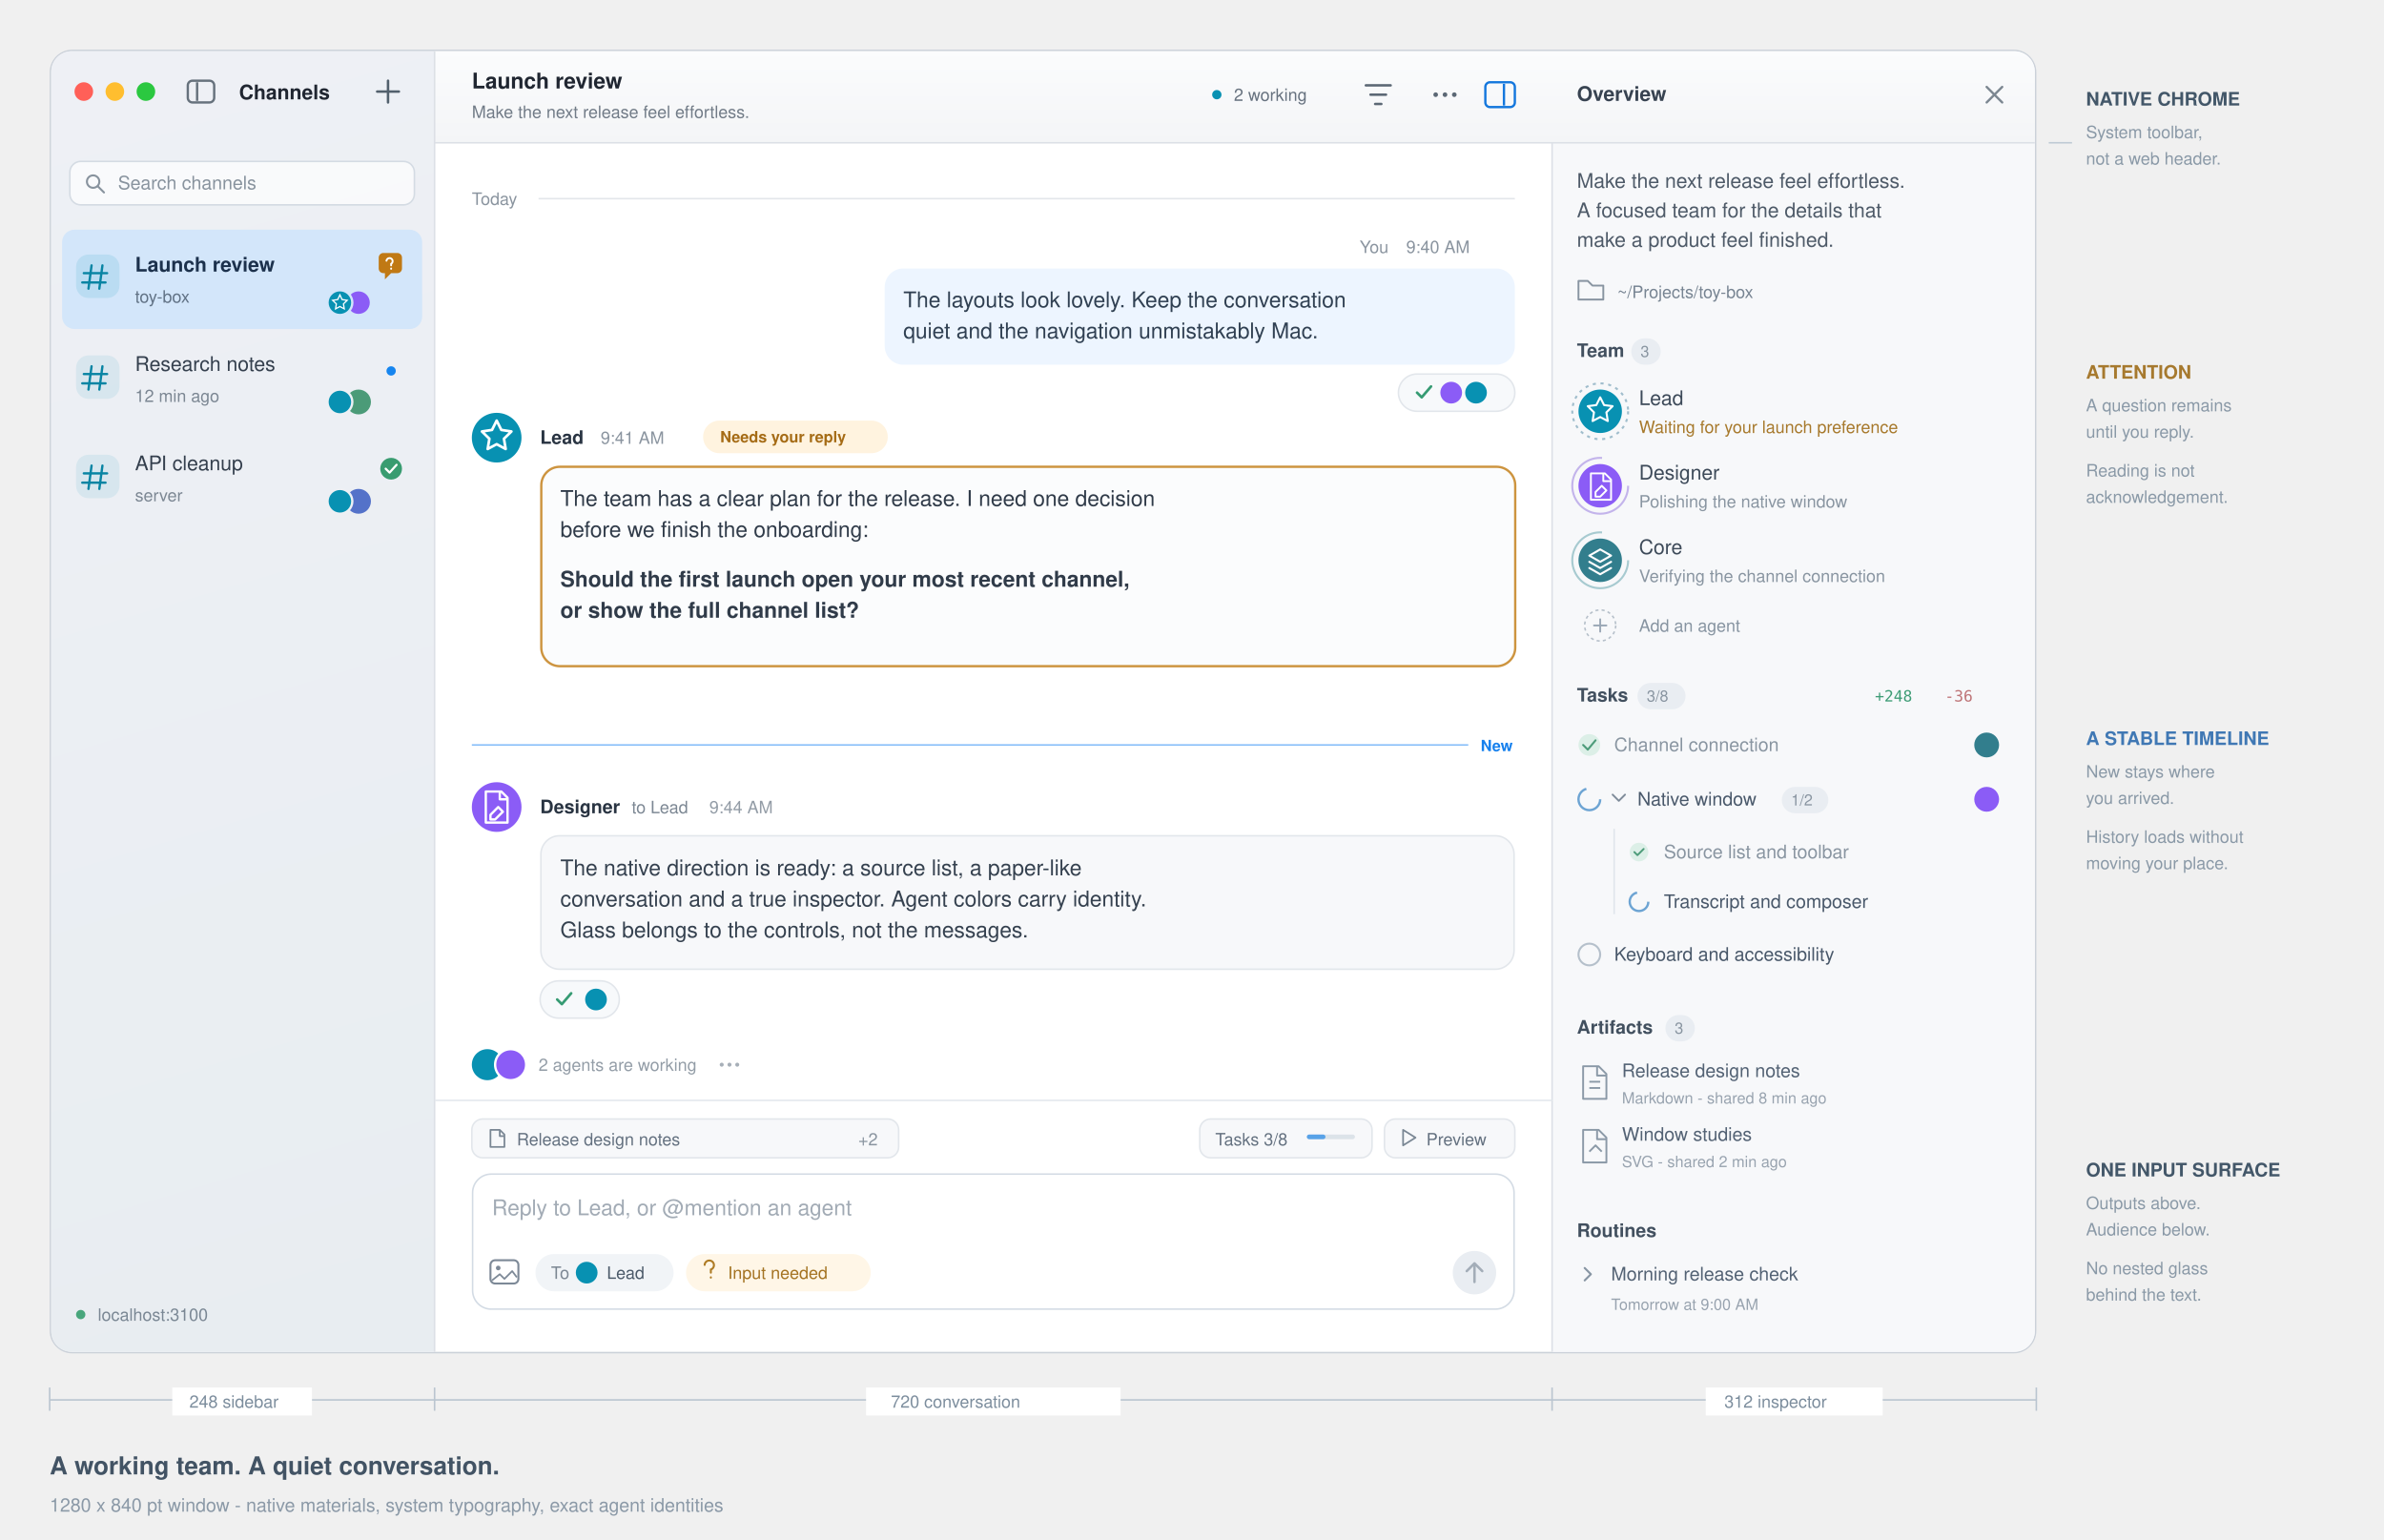
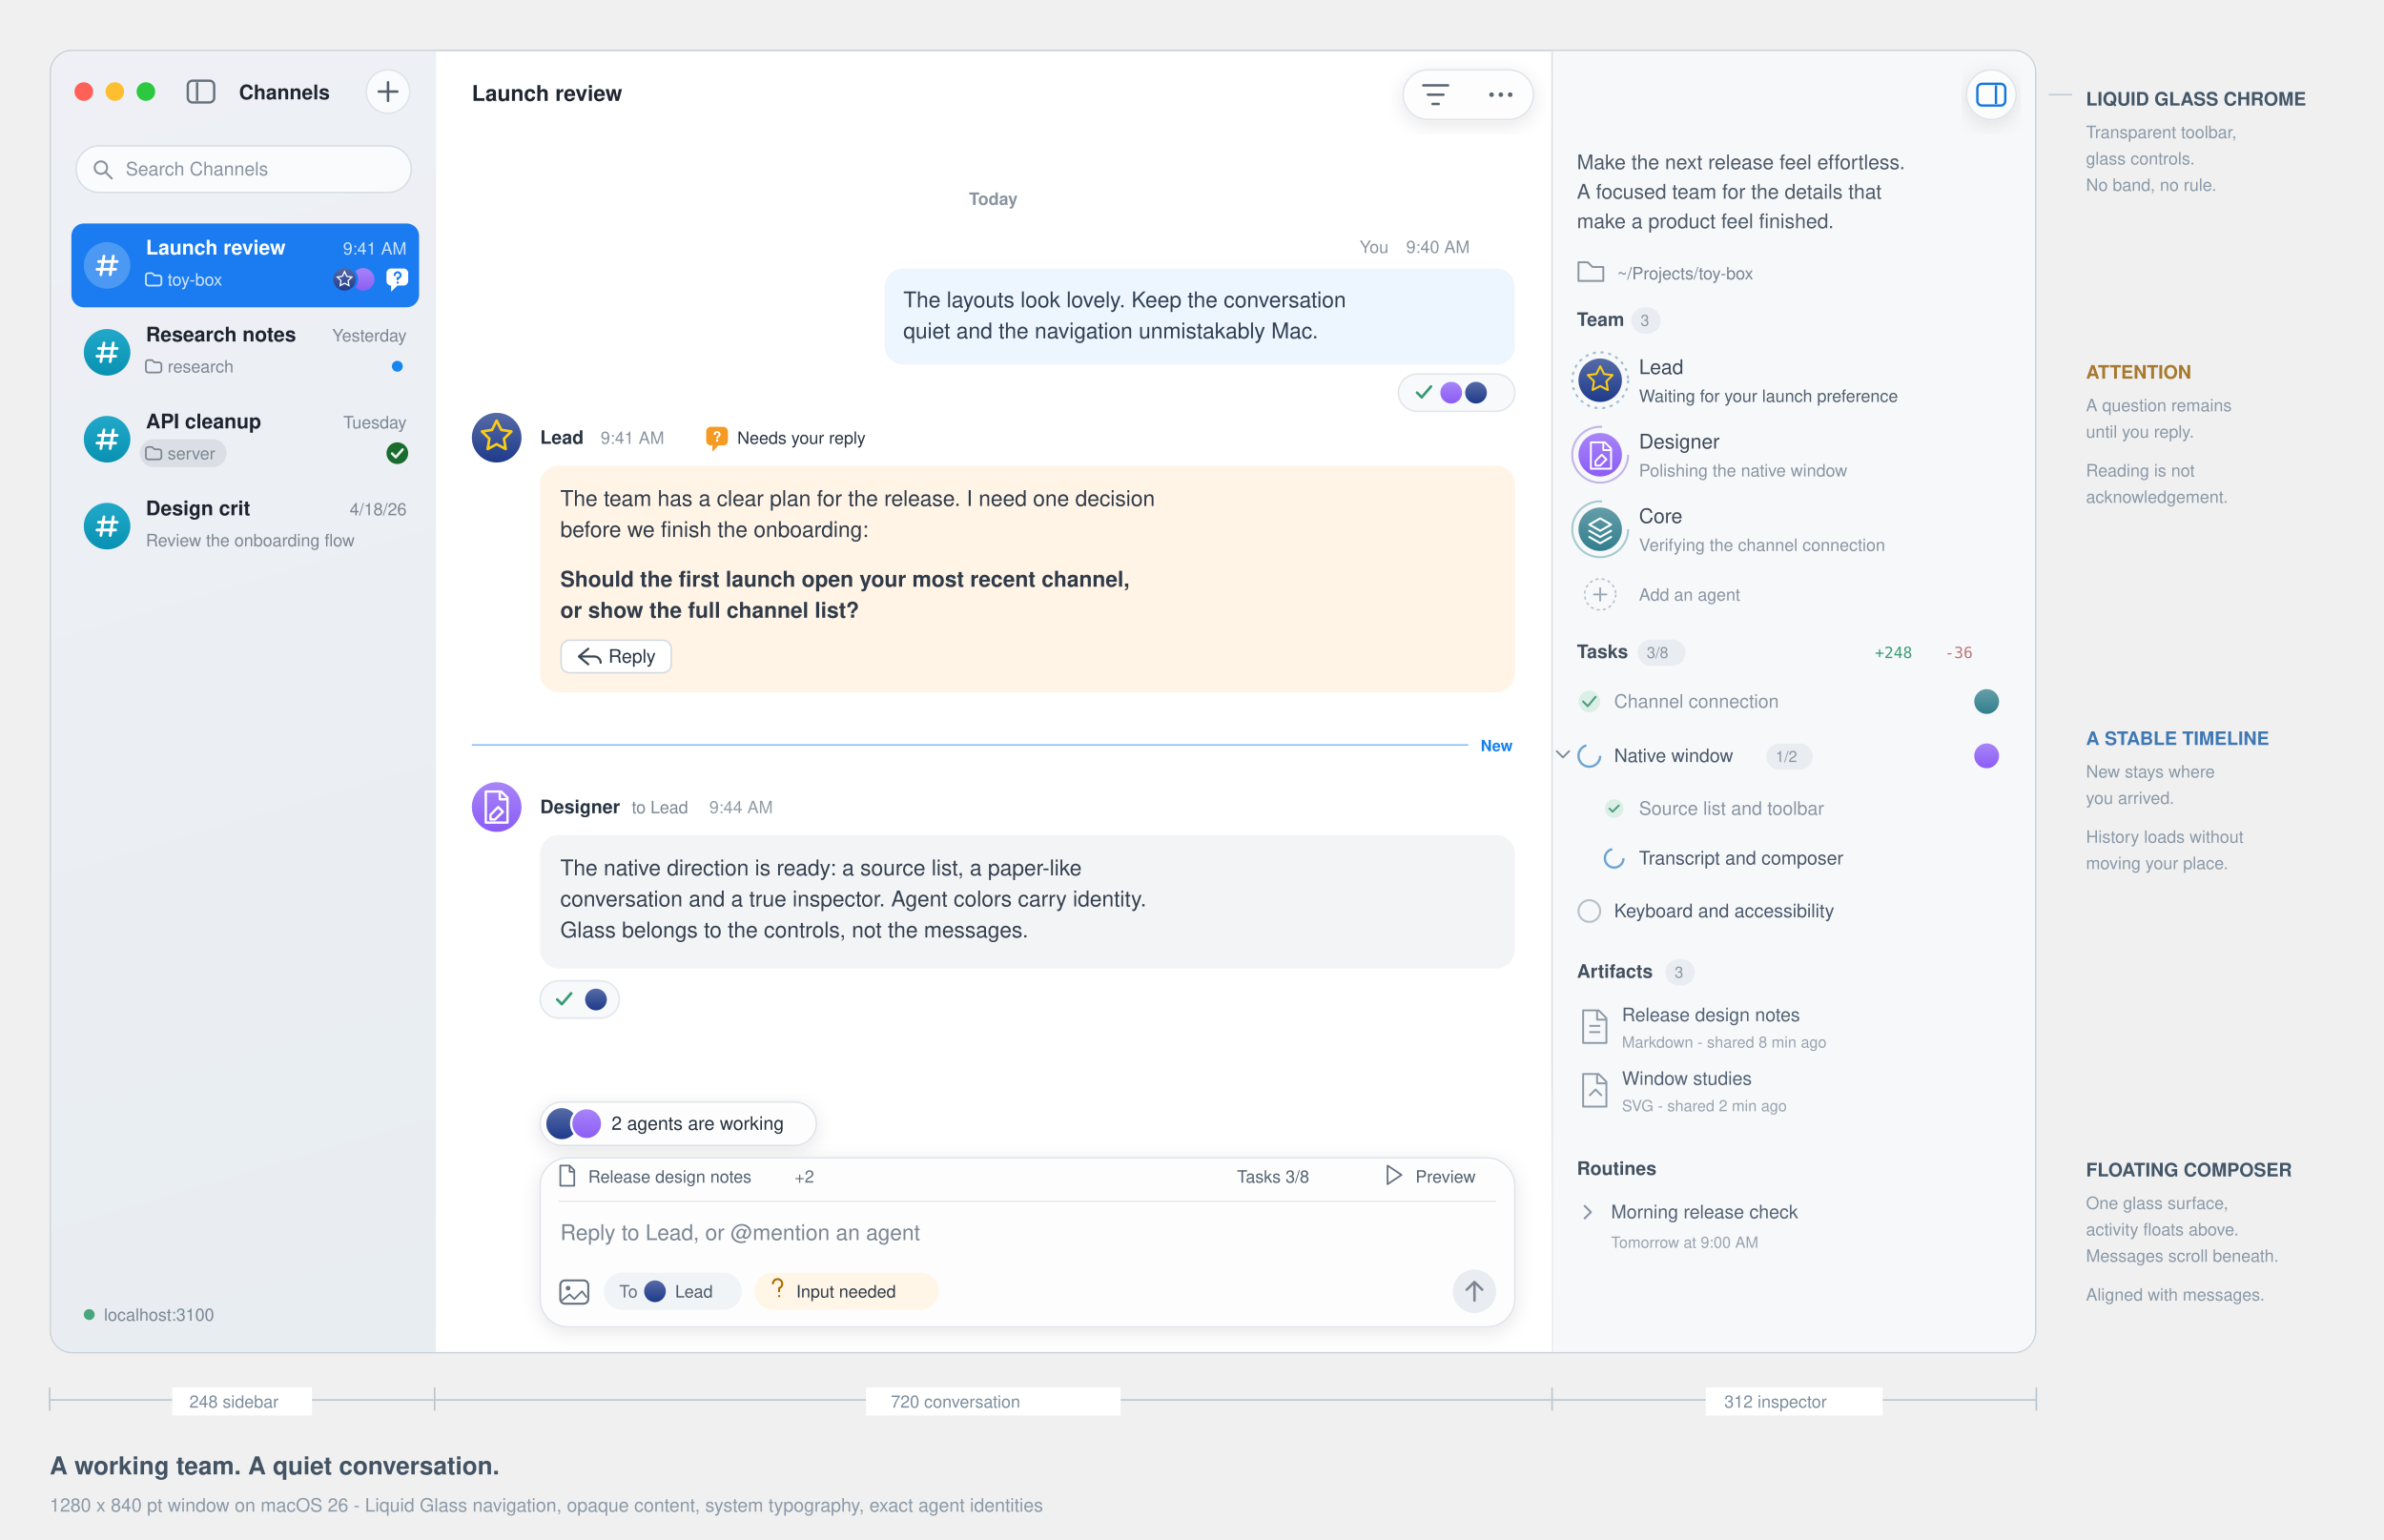
<svg xmlns="http://www.w3.org/2000/svg" viewBox="0 0 1536 992" fill="none" font-family="-apple-system, BlinkMacSystemFont, Helvetica, Arial, sans-serif">
  <defs>
    <linearGradient id="sidebar-material" x1="32" y1="32" x2="280" y2="872" gradientUnits="userSpaceOnUse">
      <stop stop-color="#eef0f5" />
      <stop offset="1" stop-color="#e8edf1" />
    </linearGradient>
-     <linearGradient id="toolbar-material" x1="280" y1="32" x2="280" y2="92" gradientUnits="userSpaceOnUse">
-       <stop stop-color="#fbfcfd" />
-       <stop offset="1" stop-color="#f4f5f7" />
+     <linearGradient id="bottom-scroll-edge" x1="640" y1="684" x2="640" y2="871" gradientUnits="userSpaceOnUse">
+       <stop stop-color="#ffffff" stop-opacity="0" />
+       <stop offset=".55" stop-color="#ffffff" stop-opacity=".8" />
+       <stop offset="1" stop-color="#ffffff" stop-opacity=".92" />
+     </linearGradient>
+     <filter id="glass-lift" x="-10%" y="-30%" width="120%" height="160%" color-interpolation-filters="sRGB">
+       <feDropShadow dx="0" dy="3" stdDeviation="6" flood-color="#0b1a2b" flood-opacity=".12" />
+     </filter>
+     <linearGradient id="channel-icon" x1="0" y1="0" x2="0" y2="1">
+       <stop stop-color="#22a9c9" />
+       <stop offset="1" stop-color="#0891b2" />
+     </linearGradient>
+     <linearGradient id="avatar-lead" x1="0" y1="0" x2="0" y2="1">
+       <stop stop-color="#566ba7" />
+       <stop offset="1" stop-color="#1e3a8a" />
+     </linearGradient>
+     <linearGradient id="avatar-violet" x1="0" y1="0" x2="0" y2="1">
+       <stop stop-color="#a885f8" />
+       <stop offset="1" stop-color="#8b5cf6" />
+     </linearGradient>
+     <linearGradient id="avatar-teal" x1="0" y1="0" x2="0" y2="1">
+       <stop stop-color="#659ea9" />
+       <stop offset="1" stop-color="#327e8d" />
    </linearGradient>
  </defs>
  <g id="native-window">
    <rect x="32.5" y="32.5" width="1279" height="839" rx="14" fill="#ffffff" stroke="#cbd1d9" />
-     <path d="M46 33H280V871H46A13 13 0 0 1 33 858V46A13 13 0 0 1 46 33Z" fill="url(#sidebar-material)" />
-     <path d="M280 33H1298A13 13 0 0 1 1311 46V92H280Z" fill="url(#toolbar-material)" />
-     <path d="M1000 92H1311V858A13 13 0 0 1 1298 871H1000Z" fill="#f7f8fa" />
-     <path d="M280 33V871M1000 92V871M280 92H1311" stroke="#dce0e6" />
+     <path d="M1000 33H1298A13 13 0 0 1 1311 46V858A13 13 0 0 1 1298 871H1000Z" fill="#f7f8fa" />
+     <path d="M1000 33V871" stroke="#dce0e6" />
+   </g>
+   <g id="flush-sidebar">
+     <path d="M47 33H281V871H47A14 14 0 0 1 33 857V47A14 14 0 0 1 47 33Z" fill="url(#sidebar-material)" />
  </g>
  <g id="window-controls">
    <circle cx="54" cy="59" r="6" fill="#ff6058" />
    <circle cx="74" cy="59" r="6" fill="#ffbe2f" />
    <circle cx="94" cy="59" r="6" fill="#2bc840" />
    <rect x="121" y="52" width="17" height="14" rx="3" stroke="#66717c" stroke-width="1.5" />
    <path d="M127 53V65" stroke="#66717c" stroke-width="1.5" />
    <text x="154" y="64" fill="#202631" font-size="13" font-weight="600">Channels</text>
-     <path d="M250 52V66M243 59H257" stroke="#52606d" stroke-width="1.6" stroke-linecap="round" />
+     <circle cx="250" cy="59" r="14" fill="#ffffff" fill-opacity=".75" stroke="#dfe4ea" />
+     <path d="M250 53V65M244 59H256" stroke="#52606d" stroke-width="1.6" stroke-linecap="round" />
  </g>
  <g id="channel-toolbar">
-     <text x="304" y="57" fill="#202631" font-size="14" font-weight="600">Launch review</text>
-     <text x="304" y="76" fill="#717b87" font-size="11">Make the next release feel effortless.</text>
-     <circle cx="784" cy="61" r="3" fill="#0891b2" />
-     <text x="795" y="65" fill="#67727f" font-size="11">2 working</text>
-     <path d="M880 55H896M883 61H893M886 67H890" stroke="#5c6875" stroke-width="1.6" stroke-linecap="round" />
-     <circle cx="925" cy="61" r="1.5" fill="#5c6875" />
-     <circle cx="931" cy="61" r="1.5" fill="#5c6875" />
-     <circle cx="937" cy="61" r="1.5" fill="#5c6875" />
-     <rect x="957" y="53" width="19" height="16" rx="3" stroke="#1477dd" stroke-width="1.5" />
-     <path d="M969 54V68" stroke="#1477dd" stroke-width="1.5" />
-     <text x="1016" y="65" fill="#384351" font-size="13" font-weight="600">Overview</text>
-     <path d="M1280 56L1290 66M1290 56L1280 66" stroke="#7c8791" stroke-width="1.5" stroke-linecap="round" />
+     <text x="304" y="65" fill="#202631" font-size="14" font-weight="600">Launch review</text>
+     <g id="toolbar-glass-group">
+       <rect x="904" y="45" width="84" height="32" rx="16" fill="#ffffff" fill-opacity=".78" stroke="#dfe4ea" filter="url(#glass-lift)" />
+       <path d="M917 55H933M920 61H930M923 67H927" stroke="#5c6875" stroke-width="1.6" stroke-linecap="round" />
+       <circle cx="961" cy="61" r="1.5" fill="#5c6875" />
+       <circle cx="967" cy="61" r="1.5" fill="#5c6875" />
+       <circle cx="973" cy="61" r="1.5" fill="#5c6875" />
+     </g>
+     <g id="toolbar-overview-toggle">
+       <circle cx="1283" cy="61" r="16" fill="#ffffff" fill-opacity=".78" stroke="#dfe4ea" filter="url(#glass-lift)" />
+       <rect x="1274" y="54" width="18" height="14" rx="3" stroke="#1477dd" stroke-width="1.5" />
+       <path d="M1286 55V67" stroke="#1477dd" stroke-width="1.5" />
+     </g>
  </g>
  <g id="channel-search">
-     <rect x="45" y="104" width="222" height="28" rx="7" fill="#ffffff" fill-opacity=".65" stroke="#d4dbe3" />
-     <circle cx="60" cy="117" r="4" stroke="#88939e" stroke-width="1.3" />
-     <path d="M63 120L67 124" stroke="#88939e" stroke-width="1.3" stroke-linecap="round" />
-     <text x="76" y="122" fill="#88939e" font-size="12">Search channels</text>
-   </g>
-   <g id="selected-channel-row">
-     <rect x="40" y="148" width="232" height="64" rx="8" fill="#d3e6fa" />
-     <rect x="49" y="164" width="28" height="28" rx="8" fill="#0891b2" fill-opacity=".12" />
-     <path d="M59 171L57 186M66 171L64 186M54 176H69M53 182H68" stroke="#0884a3" stroke-width="1.5" stroke-linecap="round" />
-     <text x="87" y="175" fill="#1c314c" font-size="13" font-weight="600">Launch review</text>
-     <text x="87" y="195" fill="#617285" font-size="11">toy-box</text>
-     <path d="M247 163H256A3 3 0 0 1 259 166V173A3 3 0 0 1 256 176H252L248 180V176H247A3 3 0 0 1 244 173V166A3 3 0 0 1 247 163Z" fill="#c07914" />
-     <path d="M249 168A2 2 0 1 1 252 170V171M252 173V173.2" stroke="#ffffff" stroke-width="1.2" stroke-linecap="round" />
-     <circle cx="231" cy="195" r="8" fill="#8b5cf6" stroke="#d3e6fa" stroke-width="1.5" />
-     <circle cx="219" cy="195" r="8" fill="#0891b2" stroke="#d3e6fa" stroke-width="1.5" />
-     <path d="M219 190L220.4 193L223.7 193.5L221.3 195.8L221.8 199L219 197.5L216.2 199L216.7 195.8L214.3 193.5L217.6 193Z" stroke="#ffffff" stroke-width=".8" />
-   </g>
-   <g id="other-channel-rows">
-     <rect x="49" y="229" width="28" height="28" rx="8" fill="#0891b2" fill-opacity=".09" />
-     <path d="M59 236L57 251M66 236L64 251M54 241H69M53 247H68" stroke="#0884a3" stroke-width="1.5" stroke-linecap="round" />
-     <text x="87" y="239" fill="#343f4d" font-size="13" font-weight="500">Research notes</text>
-     <text x="87" y="259" fill="#7c8793" font-size="11">12 min ago</text>
-     <circle cx="252" cy="239" r="3" fill="#1685ef" />
-     <circle cx="231" cy="259" r="8" fill="#4b9b78" />
-     <circle cx="219" cy="259" r="8" fill="#0891b2" stroke="#edf0f4" stroke-width="1.5" />
-     <rect x="49" y="293" width="28" height="28" rx="8" fill="#0891b2" fill-opacity=".09" />
-     <path d="M59 300L57 315M66 300L64 315M54 305H69M53 311H68" stroke="#0884a3" stroke-width="1.5" stroke-linecap="round" />
-     <text x="87" y="303" fill="#343f4d" font-size="13" font-weight="500">API cleanup</text>
-     <text x="87" y="323" fill="#7c8793" font-size="11">server</text>
-     <circle cx="252" cy="302" r="7" fill="#389c70" />
-     <path d="M248.5 302L251 304.5L255.5 299.5" stroke="#ffffff" stroke-width="1.4" stroke-linecap="round" stroke-linejoin="round" />
-     <circle cx="231" cy="323" r="8" fill="#5472c9" />
-     <circle cx="219" cy="323" r="8" fill="#0891b2" stroke="#edf0f4" stroke-width="1.5" />
+     <rect x="49" y="94" width="216" height="30" rx="15" fill="#ffffff" fill-opacity=".7" stroke="#d9dfe6" />
+     <circle cx="65" cy="108" r="4" stroke="#88939e" stroke-width="1.3" />
+     <path d="M68 111L72 115" stroke="#88939e" stroke-width="1.3" stroke-linecap="round" />
+     <text x="81" y="113" fill="#88939e" font-size="12">Search Channels</text>
+   </g>
+   <g id="selected-channel-row" transform="translate(5 0)">
+     <rect x="41" y="144" width="224" height="54" rx="8" fill="#1a7cf0" />
+     <circle cx="64" cy="171" r="15" fill="#ffffff" fill-opacity=".22" />
+     <path d="M62 165L60 177M68 165L66 177M58.5 168.5H70.5M57.5 173.5H69.5" stroke="#ffffff" stroke-width="1.8" stroke-linecap="round" />
+     <text x="89" y="164" fill="#ffffff" font-size="13" font-weight="600">Launch review</text>
+     <text x="257" y="164" fill="#ffffff" fill-opacity=".78" font-size="11" text-anchor="end">9:41 AM</text>
+     <path d="M89 177.5A1.5 1.5 0 0 1 90.5 176H93L94.5 177.5H97.5A1.5 1.5 0 0 1 99 179V182.5A1.5 1.5 0 0 1 97.5 184H90.5A1.5 1.5 0 0 1 89 182.5Z" stroke="#ffffff" stroke-opacity=".8" stroke-width="1.1" stroke-linejoin="round" />
+     <text x="103" y="184" fill="#ffffff" fill-opacity=".8" font-size="11">toy-box</text>
+     <circle cx="229" cy="180" r="8" fill="url(#avatar-violet)" stroke="#1a7cf0" stroke-width="1.5" />
+     <circle cx="217" cy="180" r="8" fill="url(#avatar-lead)" stroke="#1a7cf0" stroke-width="1.5" />
+     <path d="M217 175L218.4 178L221.7 178.5L219.3 180.8L219.8 184L217 182.5L214.2 184L214.7 180.8L212.3 178.5L215.6 178Z" stroke="#ffffff" stroke-width=".8" />
+     <path d="M247 173H255A3 3 0 0 1 258 176V181A3 3 0 0 1 255 184H251L247 188V184A3 3 0 0 1 244 181V176A3 3 0 0 1 247 173Z" fill="#ffffff" />
+     <path d="M249.3 177.3A1.9 1.9 0 1 1 251.2 179.2V180M251.2 182V182.2" stroke="#1a7cf0" stroke-width="1.3" stroke-linecap="round" />
+   </g>
+   <g id="other-channel-rows" transform="translate(5 0)">
+     <g id="row-unread">
+       <circle cx="64" cy="227" r="15" fill="url(#channel-icon)" />
+       <path d="M62 221L60 233M68 221L66 233M58.5 224.5H70.5M57.5 229.5H69.5" stroke="#ffffff" stroke-width="1.8" stroke-linecap="round" />
+       <text x="89" y="220" fill="#1d2430" font-size="13" font-weight="600">Research notes</text>
+       <text x="257" y="220" fill="#7c8793" font-size="11" text-anchor="end">Yesterday</text>
+       <path d="M89 233.5A1.5 1.5 0 0 1 90.5 232H93L94.5 233.5H97.5A1.5 1.5 0 0 1 99 235V238.5A1.5 1.5 0 0 1 97.5 240H90.5A1.5 1.5 0 0 1 89 238.5Z" stroke="#7c8793" stroke-opacity="1" stroke-width="1.1" stroke-linejoin="round" />
+       <text x="103" y="240" fill="#7c8793" font-size="11">research</text>
+       <circle cx="251" cy="236" r="3.5" fill="#1685ef" />
+     </g>
+     <g id="row-completed">
+       <circle cx="64" cy="283" r="15" fill="url(#channel-icon)" />
+       <path d="M62 277L60 289M68 277L66 289M58.5 280.5H70.5M57.5 285.5H69.5" stroke="#ffffff" stroke-width="1.8" stroke-linecap="round" />
+       <text x="89" y="276" fill="#1d2430" font-size="13" font-weight="600">API cleanup</text>
+       <text x="257" y="276" fill="#7c8793" font-size="11" text-anchor="end">Tuesday</text>
+       <rect x="85" y="283" width="56" height="18" rx="9" fill="#1d2430" fill-opacity=".08" />
+       <path d="M89 289.5A1.5 1.5 0 0 1 90.5 288H93L94.5 289.5H97.5A1.5 1.5 0 0 1 99 291V294.5A1.5 1.5 0 0 1 97.5 296H90.5A1.5 1.5 0 0 1 89 294.5Z" stroke="#7c8793" stroke-opacity="1" stroke-width="1.1" stroke-linejoin="round" />
+       <text x="103" y="296" fill="#7c8793" font-size="11">server</text>
+       <circle cx="251" cy="292" r="7" fill="#196c2e" />
+       <path d="M247.6 292.2L250 294.6L254.4 289.6" stroke="#eceff4" stroke-width="1.6" stroke-linecap="round" stroke-linejoin="round" />
+     </g>
+     <g id="row-purpose-fallback">
+       <circle cx="64" cy="339" r="15" fill="url(#channel-icon)" />
+       <path d="M62 333L60 345M68 333L66 345M58.5 336.5H70.5M57.5 341.5H69.5" stroke="#ffffff" stroke-width="1.8" stroke-linecap="round" />
+       <text x="89" y="332" fill="#1d2430" font-size="13" font-weight="600">Design crit</text>
+       <text x="257" y="332" fill="#7c8793" font-size="11" text-anchor="end">4/18/26</text>
+       <text x="89" y="352" fill="#7c8793" font-size="11">Review the onboarding flow</text>
+     </g>
  </g>
  <g id="sidebar-connection">
-     <circle cx="52" cy="847" r="3" fill="#48a67c" />
-     <text x="63" y="851" fill="#7a8794" font-size="11">localhost:3100</text>
+     <circle cx="57.5" cy="847" r="3.5" fill="#48a67c" />
+     <text x="67" y="851" fill="#7a8794" font-size="11">localhost:3100</text>
  </g>
  <g id="day-divider">
-     <text x="304" y="132" fill="#8a949f" font-size="11" font-weight="500">Today</text>
-     <path d="M347 128H976" stroke="#e3e6eb" />
+     <text x="640" y="132" fill="#8a949f" font-size="11" font-weight="600" text-anchor="middle">Today</text>
  </g>
  <g id="lead-request" transform="translate(0 112)">
-     <circle cx="320" cy="170" r="16" fill="#0891b2" />
-     <path d="M320 159L323 165L329.5 166L324.7 170.7L325.8 177.3L320 174.2L314.2 177.3L315.3 170.7L310.5 166L317 165Z" stroke="#ffffff" stroke-width="1.7" stroke-linejoin="round" />
+     <circle cx="320" cy="170" r="16" fill="url(#avatar-lead)" />
+     <path d="M320 159L323 165L329.5 166L324.7 170.7L325.8 177.3L320 174.2L314.2 177.3L315.3 170.7L310.5 166L317 165Z" stroke="#facc15" stroke-width="1.7" stroke-linejoin="round" />
    <text x="348" y="174" fill="#293442" font-size="12" font-weight="600">Lead</text>
    <text x="387" y="174" fill="#8a949f" font-size="11">9:41 AM</text>
-     <rect x="453" y="159" width="119" height="21" rx="10.5" fill="#fff3df" />
-     <text x="464" y="173" fill="#a56b15" font-size="10" font-weight="600">Needs your reply</text>
-     <rect x="348.75" y="188.75" width="627.5" height="128.5" rx="12" fill="#fbfcfd" stroke="#cd943f" stroke-width="1.5" />
+     <g id="request-label">
+       <rect x="455" y="163" width="14" height="12" rx="3" fill="#f59a23" />
+       <path d="M459 175L459 179L463 175Z" fill="#f59a23" />
+       <text x="462" y="172.5" fill="#ffffff" font-size="9" font-weight="700" text-anchor="middle">?</text>
+       <text x="475" y="174" fill="#293442" font-size="11" font-weight="500">Needs your reply</text>
+     </g>
+     <rect x="348" y="188" width="628" height="146" rx="12" fill="#fff4e6" />
+     <g id="request-reply-button">
+       <rect x="361.5" y="300.5" width="71" height="21" rx="5.5" fill="#ffffff" stroke="#d5d9df" />
+       <path d="M379 306L373 311L379 316M373 311H383A4 4 0 0 1 387 315" stroke="#3c4652" stroke-width="1.4" stroke-linecap="round" stroke-linejoin="round" />
+       <text x="392" y="315" fill="#293442" font-size="12">Reply</text>
+     </g>
    <text x="361" y="214" fill="#303b49" font-size="14">
      <tspan x="361" dy="0">The team has a clear plan for the release. I need one decision</tspan>
      <tspan x="361" dy="20">before we finish the onboarding:</tspan>
      <tspan x="361" dy="32" font-weight="600">Should the first launch open your most recent channel,</tspan>
      <tspan x="361" dy="20" font-weight="600">or show the full channel list?</tspan>
    </text>
  </g>
  <g id="user-direction" transform="translate(0 -192)">
    <text x="876" y="355" fill="#8a949f" font-size="11">You</text>
    <text x="906" y="355" fill="#8a949f" font-size="11">9:40 AM</text>
    <rect x="570" y="365" width="406" height="62" rx="12" fill="#edf5ff" />
    <text x="582" y="390" fill="#304052" font-size="14">
      <tspan x="582" dy="0">The layouts look lovely. Keep the conversation</tspan>
      <tspan x="582" dy="20">quiet and the navigation unmistakably Mac.</tspan>
    </text>
    <rect x="901" y="433" width="75" height="24" rx="12" fill="#f7f9fb" stroke="#e2e6eb" />
    <path d="M913 445L916 448L922 441" stroke="#369b73" stroke-width="1.7" stroke-linecap="round" stroke-linejoin="round" />
-     <circle cx="935" cy="445" r="7" fill="#8b5cf6" />
-     <circle cx="951" cy="445" r="7" fill="#0891b2" />
+     <circle cx="935" cy="445" r="7" fill="url(#avatar-violet)" />
+     <circle cx="951" cy="445" r="7" fill="url(#avatar-lead)" />
  </g>
  <g id="new-divider">
    <path d="M304 480H946" stroke="#2489f3" stroke-opacity=".55" />
    <text x="954" y="484" fill="#1680ed" font-size="10" font-weight="600">New</text>
  </g>
  <g id="designer-run">
-     <circle cx="320" cy="520" r="16" fill="#8b5cf6" />
+     <circle cx="320" cy="520" r="16" fill="url(#avatar-violet)" />
    <path d="M313 510H323L327 514V530H313ZM322 510V515H327M316 525L321 520L324 523L319 528H316Z" stroke="#ffffff" stroke-width="1.5" stroke-linecap="round" stroke-linejoin="round" />
    <text x="348" y="524" fill="#293442" font-size="12" font-weight="600">Designer</text>
    <text x="407" y="524" fill="#7c8793" font-size="11">to Lead</text>
    <text x="457" y="524" fill="#939ca6" font-size="11">9:44 AM</text>
-     <rect x="348.5" y="538.5" width="627" height="86" rx="12" fill="#f7f8fa" stroke="#e2e6eb" />
+     <rect x="348" y="538" width="628" height="86" rx="12" fill="#f3f4f6" />
    <text x="361" y="564" fill="#35414f" font-size="14">
      <tspan x="361" dy="0">The native direction is ready: a source list, a paper-like</tspan>
      <tspan x="361" dy="20">conversation and a true inspector. Agent colors carry identity.</tspan>
      <tspan x="361" dy="20">Glass belongs to the controls, not the messages.</tspan>
    </text>
    <rect x="348" y="632" width="51" height="24" rx="12" fill="#f7f9fb" stroke="#e2e6eb" />
    <path d="M359 644L362 647L368 640" stroke="#369b73" stroke-width="1.7" stroke-linecap="round" stroke-linejoin="round" />
-     <circle cx="384" cy="644" r="7" fill="#0891b2" />
-   </g>
-   <g id="working-row">
-     <circle cx="314" cy="686" r="10" fill="#0891b2" />
-     <circle cx="329" cy="686" r="10" fill="#8b5cf6" stroke="#ffffff" stroke-width="1.5" />
-     <text x="347" y="690" fill="#939da7" font-size="11">2 agents are working</text>
-     <circle cx="465" cy="686" r="1.3" fill="#a7afb8" />
-     <circle cx="470" cy="686" r="1.3" fill="#a7afb8" />
-     <circle cx="475" cy="686" r="1.3" fill="#a7afb8" />
-   </g>
-   <g id="composer-tray">
-     <path d="M280 709H1000" stroke="#e4e8ed" />
-     <rect x="304" y="721" width="275" height="25" rx="7" fill="#f7f8fa" stroke="#e2e6eb" />
-     <path d="M316 728H322L325 731V739H316ZM322 728V732H325" stroke="#7a8794" stroke-width="1.1" stroke-linejoin="round" />
-     <text x="333" y="738" fill="#647180" font-size="11">Release design notes</text>
-     <text x="553" y="738" fill="#89949f" font-size="11">+2</text>
-     <rect x="773" y="721" width="111" height="25" rx="7" fill="#f7f8fa" stroke="#e2e6eb" />
-     <text x="783" y="738" fill="#647180" font-size="11">Tasks 3/8</text>
-     <rect x="842" y="731" width="31" height="3" rx="1.5" fill="#dce3e9" />
-     <rect x="842" y="731" width="12" height="3" rx="1.5" fill="#58a2e8" />
-     <rect x="892" y="721" width="84" height="25" rx="7" fill="#f7f8fa" stroke="#e2e6eb" />
-     <path d="M904 728V738L912 733Z" stroke="#7a8794" stroke-width="1.1" stroke-linejoin="round" />
-     <text x="919" y="738" fill="#647180" font-size="11">Preview</text>
-   </g>
-   <g id="composer">
-     <rect x="304.5" y="756.5" width="671" height="87" rx="12" fill="#ffffff" stroke="#d3dbe4" />
-     <text x="317" y="783" fill="#a2abb5" font-size="14">Reply to Lead, or @mention an agent</text>
-     <rect x="316" y="812" width="18" height="15" rx="3" stroke="#7d8997" stroke-width="1.3" />
-     <circle cx="321" cy="817" r="1.5" fill="#7d8997" />
-     <path d="M317 825L322 821L325 824L330 819L333 823" stroke="#7d8997" stroke-width="1.1" stroke-linejoin="round" />
-     <rect x="345" y="808" width="89" height="24" rx="12" fill="#f1f4f7" />
-     <text x="355" y="824" fill="#7c8793" font-size="11">To</text>
-     <circle cx="378" cy="820" r="7" fill="#0891b2" />
-     <text x="391" y="824" fill="#4b5a69" font-size="11" font-weight="500">Lead</text>
-     <rect x="442" y="808" width="119" height="24" rx="12" fill="#fff6e7" />
-     <path d="M454 815A3 3 0 1 1 458 818V820M458 823V823.2" stroke="#ae7b25" stroke-width="1.3" stroke-linecap="round" />
-     <text x="469" y="824" fill="#a47322" font-size="11" font-weight="500">Input needed</text>
-     <circle cx="950" cy="820" r="14" fill="#e9edf2" />
-     <path d="M950 826V814M945 819L950 814L955 819" stroke="#a3adb8" stroke-width="1.6" stroke-linecap="round" stroke-linejoin="round" />
-   </g>
-   <g id="inspector-purpose">
+     <circle cx="384" cy="644" r="7" fill="url(#avatar-lead)" />
+   </g>
+   <g id="bottom-scroll-edge-effect">
+     <rect x="281" y="684" width="719" height="187" fill="url(#bottom-scroll-edge)" />
+   </g>
+   <g id="floating-activity-capsule">
+     <rect x="348" y="710" width="178" height="28" rx="14" fill="#ffffff" fill-opacity=".8" stroke="#dfe4ea" filter="url(#glass-lift)" />
+     <circle cx="362" cy="724" r="10" fill="url(#avatar-lead)" />
+     <circle cx="378" cy="724" r="10" fill="url(#avatar-violet)" stroke="#ffffff" stroke-width="1.5" />
+     <text x="394" y="728" fill="#26313d" font-size="12" font-weight="500">2 agents are working</text>
+   </g>
+   <g id="floating-glass-composer">
+     <rect x="348" y="746" width="628" height="109" rx="18" fill="#ffffff" fill-opacity=".8" stroke="#dfe4ea" filter="url(#glass-lift)" />
+     <g id="composer-tray-header">
+       <path d="M361 751H367L370 754V764H361ZM367 751V755H370" stroke="#647180" stroke-width="1.1" stroke-linejoin="round" />
+       <text x="379" y="762" fill="#526170" font-size="11">Release design notes</text>
+       <text x="512" y="762" fill="#647180" font-size="11">+2</text>
+       <text x="797" y="762" fill="#526170" font-size="11">Tasks 3/8</text>
+       <path d="M894 751V763L903 757Z" stroke="#647180" stroke-width="1.1" stroke-linejoin="round" />
+       <text x="912" y="762" fill="#526170" font-size="11">Preview</text>
+       <path d="M360 774H964" stroke="#e4e8ed" />
+     </g>
+     <g id="composer-native-editor">
+       <text x="361" y="799" fill="#7c8793" font-size="14">Reply to Lead, or @mention an agent</text>
+     </g>
+     <g id="composer-controls">
+       <rect x="361" y="825" width="18" height="15" rx="3" stroke="#647180" stroke-width="1.3" />
+       <circle cx="366" cy="830" r="1.5" fill="#647180" />
+       <path d="M362 838L367 834L370 837L375 832L378 836" stroke="#647180" stroke-width="1.1" stroke-linejoin="round" />
+       <rect x="389" y="820" width="89" height="24" rx="12" fill="#f1f4f7" />
+       <text x="399" y="836" fill="#647180" font-size="11">To</text>
+       <circle cx="422" cy="832" r="7" fill="url(#avatar-lead)" />
+       <text x="435" y="836" fill="#4b5a69" font-size="11" font-weight="500">Lead</text>
+       <rect x="486" y="820" width="119" height="24" rx="12" fill="#fff6e7" />
+       <path d="M498 827A3 3 0 1 1 502 830V832M502 835V835.2" stroke="#ad6c00" stroke-width="1.3" stroke-linecap="round" />
+       <text x="513" y="836" fill="#303b49" font-size="11" font-weight="500">Input needed</text>
+       <circle cx="950" cy="832" r="14" fill="#e9edf2" />
+       <path d="M950 838V826M945 831L950 826L955 831" stroke="#7c8793" stroke-width="1.6" stroke-linecap="round" stroke-linejoin="round" />
+     </g>
+   </g>
+   <g id="inspector-purpose" transform="translate(0 -12)">
    <text x="1016" y="121" fill="#4e5a68" font-size="13">
      <tspan x="1016" dy="0">Make the next release feel effortless.</tspan>
      <tspan x="1016" dy="19">A focused team for the details that</tspan>
      <tspan x="1016" dy="19">make a product feel finished.</tspan>
    </text>
    <path d="M1017 181H1023L1026 184H1033V193H1017Z" stroke="#8894a1" stroke-width="1.2" stroke-linejoin="round" />
    <text x="1042" y="192" fill="#778492" font-size="11">~/Projects/toy-box</text>
  </g>
-   <g id="inspector-team">
+   <g id="inspector-team" transform="translate(0 -20)">
    <text x="1016" y="230" fill="#42505f" font-size="12" font-weight="600">Team</text>
    <rect x="1051" y="218" width="19" height="17" rx="8.5" fill="#e9edf2" />
    <text x="1057" y="230" fill="#8894a0" font-size="10">3</text>
    <circle cx="1031" cy="265" r="18" stroke="#a0bdcc" stroke-width="1.3" stroke-dasharray="2 3" />
-     <circle cx="1031" cy="265" r="14" fill="#0891b2" />
-     <path d="M1031 256L1033.5 261L1039 261.7L1035 265.7L1035.9 271.3L1031 268.7L1026.1 271.3L1027 265.7L1023 261.7L1028.5 261Z" stroke="#ffffff" stroke-width="1.3" stroke-linejoin="round" />
+     <circle cx="1031" cy="265" r="14" fill="url(#avatar-lead)" />
+     <path d="M1031 256L1033.5 261L1039 261.7L1035 265.7L1035.9 271.3L1031 268.7L1026.1 271.3L1027 265.7L1023 261.7L1028.5 261Z" stroke="#facc15" stroke-width="1.3" stroke-linejoin="round" />
    <text x="1056" y="261" fill="#3d4a59" font-size="13" font-weight="500">Lead</text>
-     <text x="1056" y="279" fill="#a7792c" font-size="11">Waiting for your launch preference</text>
+     <text x="1056" y="279" fill="#526170" font-size="11">Waiting for your launch preference</text>
    <circle cx="1031" cy="313" r="18" stroke="#c3b4eb" stroke-width="1.3" stroke-dasharray="86 28" />
-     <circle cx="1031" cy="313" r="14" fill="#8b5cf6" />
+     <circle cx="1031" cy="313" r="14" fill="url(#avatar-violet)" />
    <path d="M1025 305H1034L1038 309V322H1025ZM1033 305V310H1038M1028 317L1032 313L1035 316L1031 320H1028Z" stroke="#ffffff" stroke-width="1.2" stroke-linecap="round" stroke-linejoin="round" />
    <text x="1056" y="309" fill="#3d4a59" font-size="13" font-weight="500">Designer</text>
    <text x="1056" y="327" fill="#8995a1" font-size="11">Polishing the native window</text>
    <circle cx="1031" cy="361" r="18" stroke="#a7cad0" stroke-width="1.3" stroke-dasharray="86 28" />
-     <circle cx="1031" cy="361" r="14" fill="#327e8d" />
+     <circle cx="1031" cy="361" r="14" fill="url(#avatar-teal)" />
    <path d="M1024 358L1031 354L1038 358L1031 362ZM1024 362L1031 366L1038 362M1024 366L1031 370L1038 366" stroke="#ffffff" stroke-width="1.3" stroke-linecap="round" stroke-linejoin="round" />
    <text x="1056" y="357" fill="#3d4a59" font-size="13" font-weight="500">Core</text>
    <text x="1056" y="375" fill="#8995a1" font-size="11">Verifying the channel connection</text>
    <circle cx="1031" cy="403" r="10" stroke="#b6c0ca" stroke-dasharray="2 2" />
    <path d="M1027 403H1035M1031 399V407" stroke="#9ba8b6" stroke-width="1.2" stroke-linecap="round" />
    <text x="1056" y="407" fill="#8794a1" font-size="11">Add an agent</text>
  </g>
-   <g id="inspector-tasks">
+   <g id="inspector-tasks" transform="translate(0 -28)">
    <text x="1016" y="452" fill="#42505f" font-size="12" font-weight="600">Tasks</text>
    <rect x="1055" y="440" width="31" height="17" rx="8.5" fill="#e9edf2" />
    <text x="1061" y="452" fill="#8894a0" font-size="10">3/8</text>
    <text x="1208" y="452" fill="#3d9c75" font-size="10" font-family="SFMono-Regular, Menlo, monospace">+248</text>
    <text x="1253" y="452" fill="#be7477" font-size="10" font-family="SFMono-Regular, Menlo, monospace">-36</text>
    <circle cx="1024" cy="480" r="7" fill="#dcefe7" />
    <path d="M1020 480L1023 483L1028 477" stroke="#4d9c7a" stroke-width="1.3" stroke-linecap="round" stroke-linejoin="round" />
    <text x="1040" y="484" fill="#8995a1" font-size="12">Channel connection</text>
-     <circle cx="1280" cy="480" r="8" fill="#327e8d" />
+     <circle cx="1280" cy="480" r="8" fill="url(#avatar-teal)" />
    <circle cx="1024" cy="515" r="7" stroke="#6da4d3" stroke-width="1.5" stroke-dasharray="31 14" />
-     <path d="M1039 512L1043 516L1047 512" stroke="#7f8c9a" stroke-width="1.2" stroke-linecap="round" stroke-linejoin="round" />
-     <text x="1055" y="519" fill="#49586a" font-size="12">Native window</text>
-     <rect x="1148" y="507" width="30" height="17" rx="8.5" fill="#e9edf2" />
-     <text x="1154" y="519" fill="#8995a1" font-size="10">1/2</text>
-     <circle cx="1280" cy="515" r="8" fill="#8b5cf6" />
-     <path d="M1040 534V589" stroke="#e0e5eb" />
-     <circle cx="1056" cy="549" r="6" fill="#dcefe7" />
-     <path d="M1053 549L1055 551L1059 547" stroke="#4d9c7a" stroke-width="1.2" stroke-linecap="round" stroke-linejoin="round" />
-     <text x="1072" y="553" fill="#8995a1" font-size="12">Source list and toolbar</text>
-     <circle cx="1056" cy="581" r="6" stroke="#6da4d3" stroke-width="1.5" stroke-dasharray="27 11" />
-     <text x="1072" y="585" fill="#49586a" font-size="12">Transcript and composer</text>
+     <path d="M1003 512L1007 516L1011 512" stroke="#7f8c9a" stroke-width="1.2" stroke-linecap="round" stroke-linejoin="round" />
+     <text x="1040" y="519" fill="#49586a" font-size="12">Native window</text>
+     <rect x="1138" y="507" width="30" height="17" rx="8.5" fill="#e9edf2" />
+     <text x="1144" y="519" fill="#8995a1" font-size="10">1/2</text>
+     <circle cx="1280" cy="515" r="8" fill="url(#avatar-violet)" />
+     <circle cx="1040" cy="549" r="6" fill="#dcefe7" />
+     <path d="M1037 549L1039 551L1043 547" stroke="#4d9c7a" stroke-width="1.2" stroke-linecap="round" stroke-linejoin="round" />
+     <text x="1056" y="553" fill="#8995a1" font-size="12">Source list and toolbar</text>
+     <circle cx="1040" cy="581" r="6" stroke="#6da4d3" stroke-width="1.5" stroke-dasharray="27 11" />
+     <text x="1056" y="585" fill="#49586a" font-size="12">Transcript and composer</text>
    <circle cx="1024" cy="615" r="7" stroke="#b5c0cb" stroke-width="1.3" />
    <text x="1040" y="619" fill="#49586a" font-size="12">Keyboard and accessibility</text>
  </g>
-   <g id="inspector-artifacts">
+   <g id="inspector-artifacts" transform="translate(0 -36)">
    <text x="1016" y="666" fill="#42505f" font-size="12" font-weight="600">Artifacts</text>
    <rect x="1073" y="654" width="19" height="17" rx="8.5" fill="#e9edf2" />
    <text x="1079" y="666" fill="#8894a0" font-size="10">3</text>
    <path d="M1020 687H1030L1035 692V708H1020ZM1029 687V693H1035M1024 697H1031M1024 701H1031" stroke="#8b99a7" stroke-width="1.2" stroke-linejoin="round" />
    <text x="1045" y="694" fill="#536274" font-size="12">Release design notes</text>
    <text x="1045" y="711" fill="#98a3af" font-size="10">Markdown - shared 8 min ago</text>
    <path d="M1020 728H1030L1035 733V749H1020ZM1029 728V734H1035M1024 742L1028 738L1032 742" stroke="#8b99a7" stroke-width="1.2" stroke-linejoin="round" />
    <text x="1045" y="735" fill="#536274" font-size="12">Window studies</text>
    <text x="1045" y="752" fill="#98a3af" font-size="10">SVG - shared 2 min ago</text>
  </g>
-   <g id="inspector-routines">
+   <g id="inspector-routines" transform="translate(0 -40)">
    <text x="1016" y="797" fill="#42505f" font-size="12" font-weight="600">Routines</text>
    <path d="M1021 817L1025 821L1021 825" stroke="#8795a3" stroke-width="1.3" stroke-linecap="round" stroke-linejoin="round" />
    <text x="1038" y="825" fill="#536274" font-size="12">Morning release check</text>
    <text x="1038" y="844" fill="#98a3af" font-size="10">Tomorrow at 9:00 AM</text>
  </g>
  <g id="geometry-annotations">
    <path d="M32 894V909M280 894V909M1000 894V909M1312 894V909M32 902H1312" stroke="#bac5d0" stroke-width="1" />
    <rect x="111" y="894" width="90" height="18" fill="#ffffff" />
    <text x="122" y="907" fill="#7c8d9d" font-size="11">248 sidebar</text>
    <rect x="558" y="894" width="164" height="18" fill="#ffffff" />
    <text x="574" y="907" fill="#7c8d9d" font-size="11">720 conversation</text>
    <rect x="1099" y="894" width="114" height="18" fill="#ffffff" />
    <text x="1111" y="907" fill="#7c8d9d" font-size="11">312 inspector</text>
    <text x="32" y="950" fill="#425364" font-size="16" font-weight="600">A working team. A quiet conversation.</text>
-     <text x="32" y="974" fill="#8b99a7" font-size="12">1280 x 840 pt window - native materials, system typography, exact agent identities</text>
+     <text x="32" y="974" fill="#8b99a7" font-size="12">1280 x 840 pt window on macOS 26 - Liquid Glass navigation, opaque content, system typography, exact agent identities</text>
  </g>
  <g id="design-callouts">
-     <text x="1344" y="68" fill="#435769" font-size="12" font-weight="600">NATIVE CHROME</text>
+     <text x="1344" y="68" fill="#435769" font-size="12" font-weight="600">LIQUID GLASS CHROME</text>
    <text x="1344" y="89" fill="#8a99a7" font-size="11">
-       <tspan x="1344" dy="0">System toolbar,</tspan>
-       <tspan x="1344" dy="17">not a web header.</tspan>
-     </text>
-     <path d="M1320 92H1335" stroke="#bfcad5" />
+       <tspan x="1344" dy="0">Transparent toolbar,</tspan>
+       <tspan x="1344" dy="17">glass controls.</tspan>
+       <tspan x="1344" dy="17">No band, no rule.</tspan>
+     </text>
+     <path d="M1320 61H1335" stroke="#bfcad5" />
    <text x="1344" y="244" fill="#a6792e" font-size="12" font-weight="600">ATTENTION</text>
    <text x="1344" y="265" fill="#8a99a7" font-size="11">
      <tspan x="1344" dy="0">A question remains</tspan>
      <tspan x="1344" dy="17">until you reply.</tspan>
      <tspan x="1344" dy="25">Reading is not</tspan>
      <tspan x="1344" dy="17">acknowledgement.</tspan>
    </text>
    <text x="1344" y="480" fill="#4078b4" font-size="12" font-weight="600">A STABLE TIMELINE</text>
    <text x="1344" y="501" fill="#8a99a7" font-size="11">
      <tspan x="1344" dy="0">New stays where</tspan>
      <tspan x="1344" dy="17">you arrived.</tspan>
      <tspan x="1344" dy="25">History loads without</tspan>
      <tspan x="1344" dy="17">moving your place.</tspan>
    </text>
-     <text x="1344" y="758" fill="#435769" font-size="12" font-weight="600">ONE INPUT SURFACE</text>
+     <text x="1344" y="758" fill="#435769" font-size="12" font-weight="600">FLOATING COMPOSER</text>
    <text x="1344" y="779" fill="#8a99a7" font-size="11">
-       <tspan x="1344" dy="0">Outputs above.</tspan>
-       <tspan x="1344" dy="17">Audience below.</tspan>
-       <tspan x="1344" dy="25">No nested glass</tspan>
-       <tspan x="1344" dy="17">behind the text.</tspan>
+       <tspan x="1344" dy="0">One glass surface,</tspan>
+       <tspan x="1344" dy="17">activity floats above.</tspan>
+       <tspan x="1344" dy="17">Messages scroll beneath.</tspan>
+       <tspan x="1344" dy="25">Aligned with messages.</tspan>
    </text>
  </g>
</svg>
